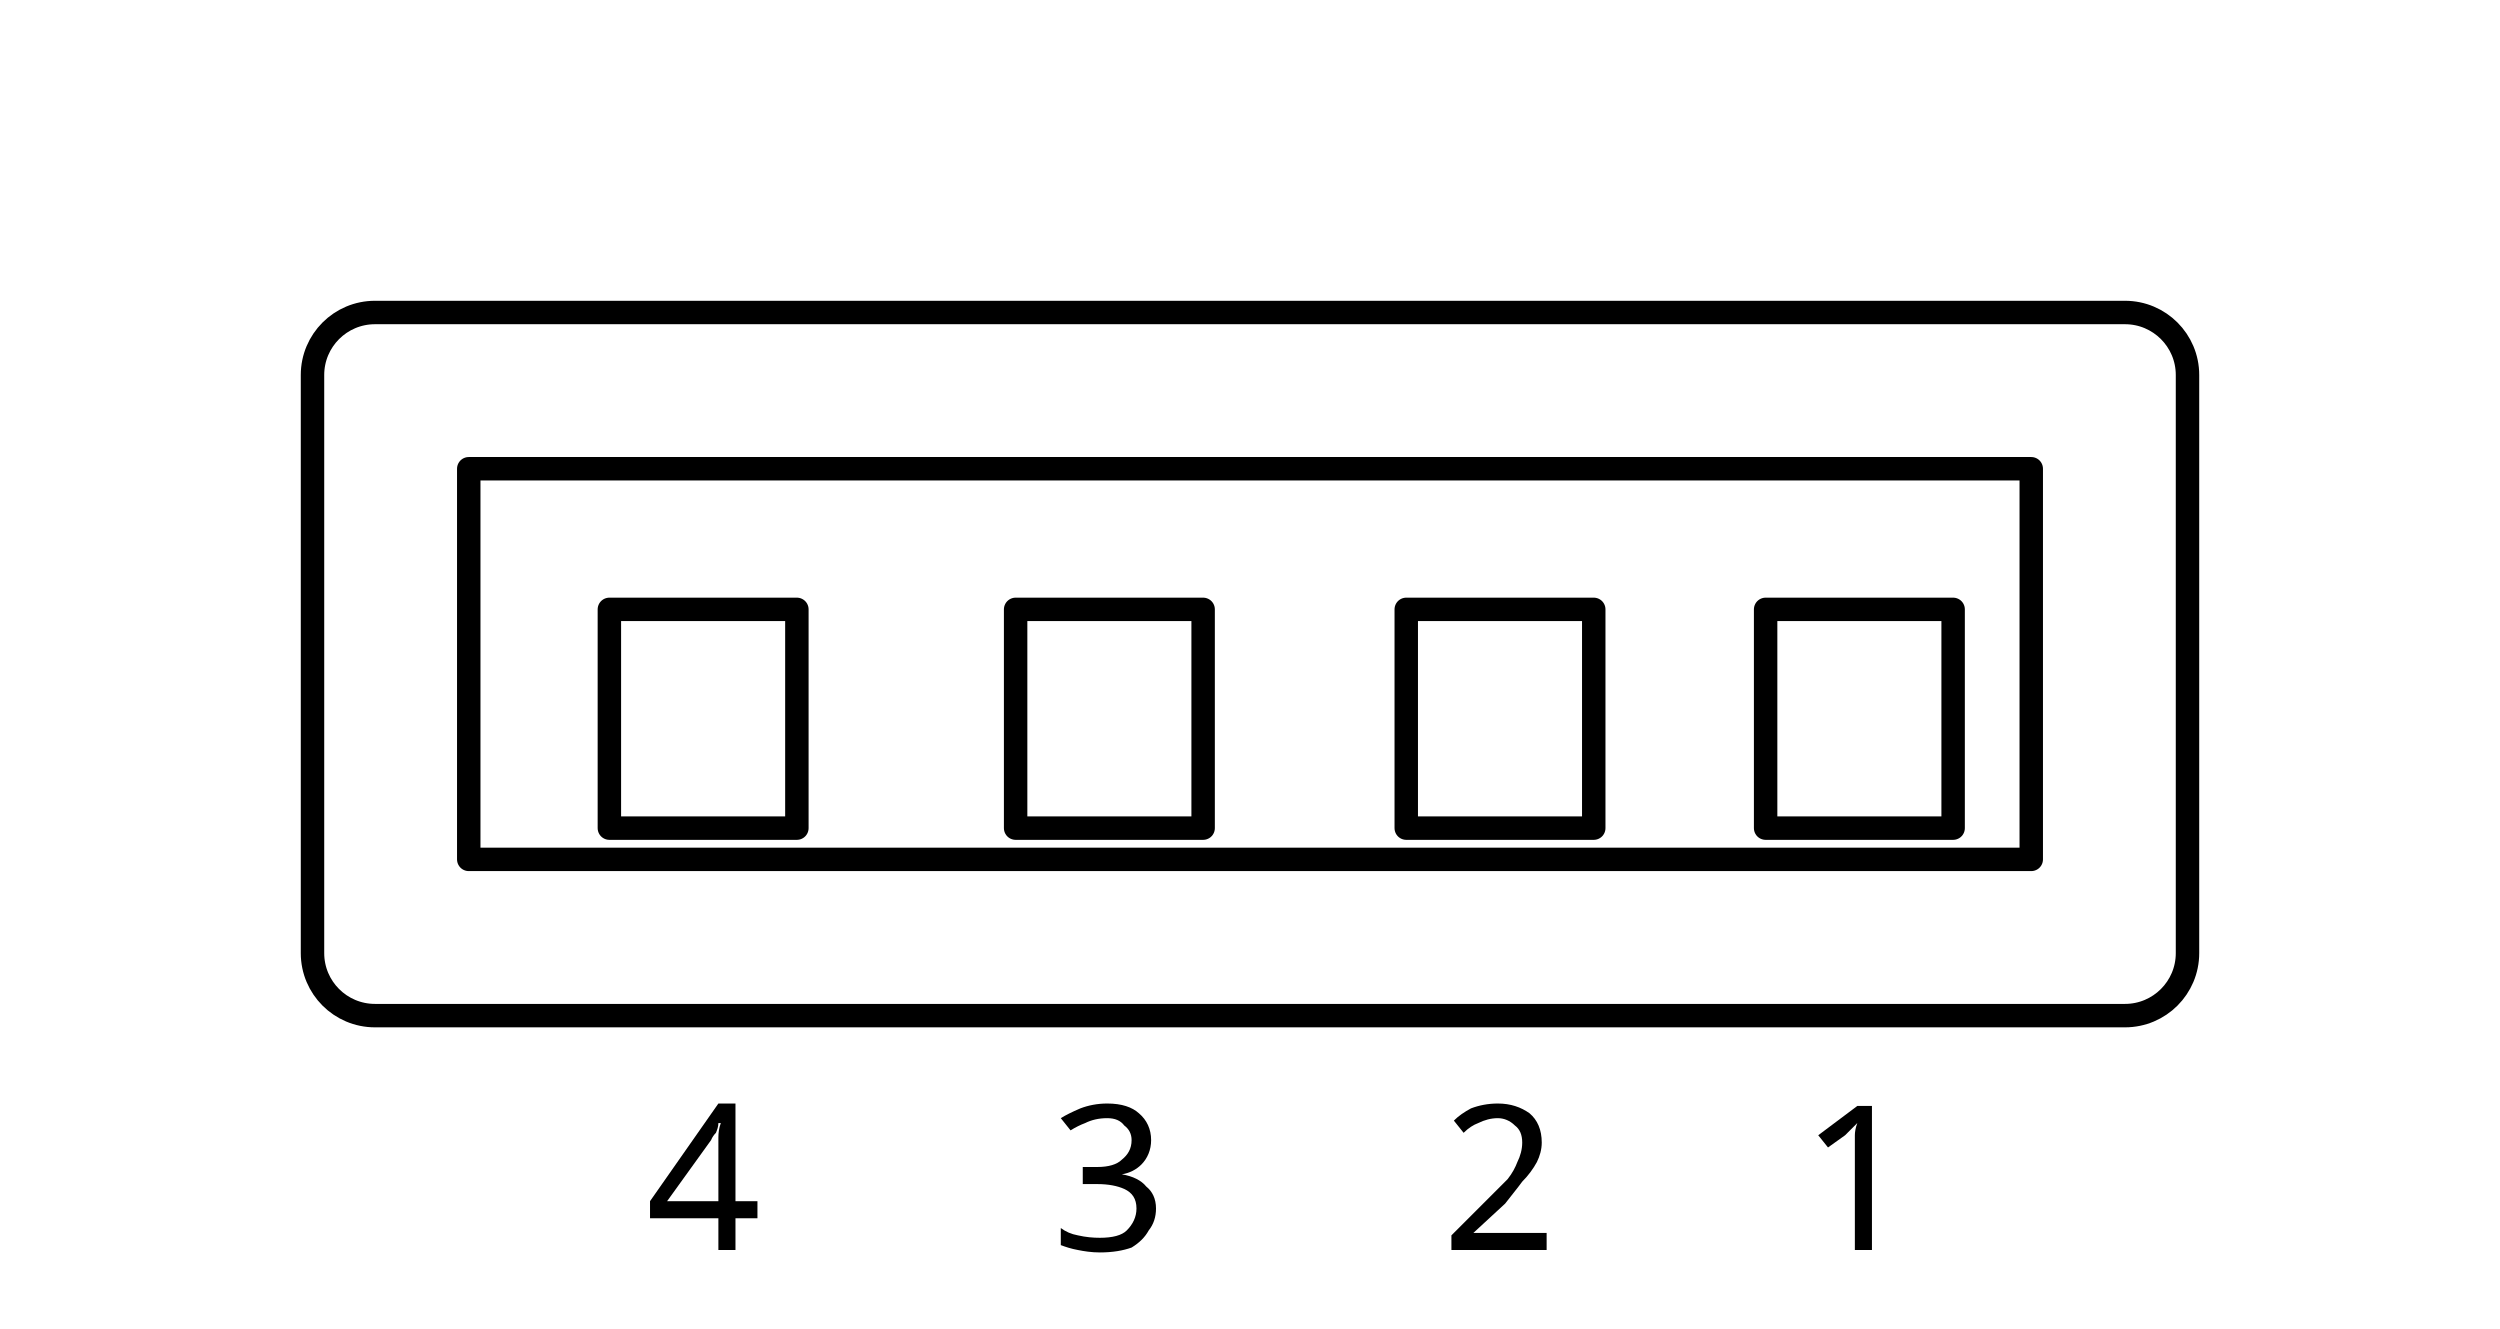
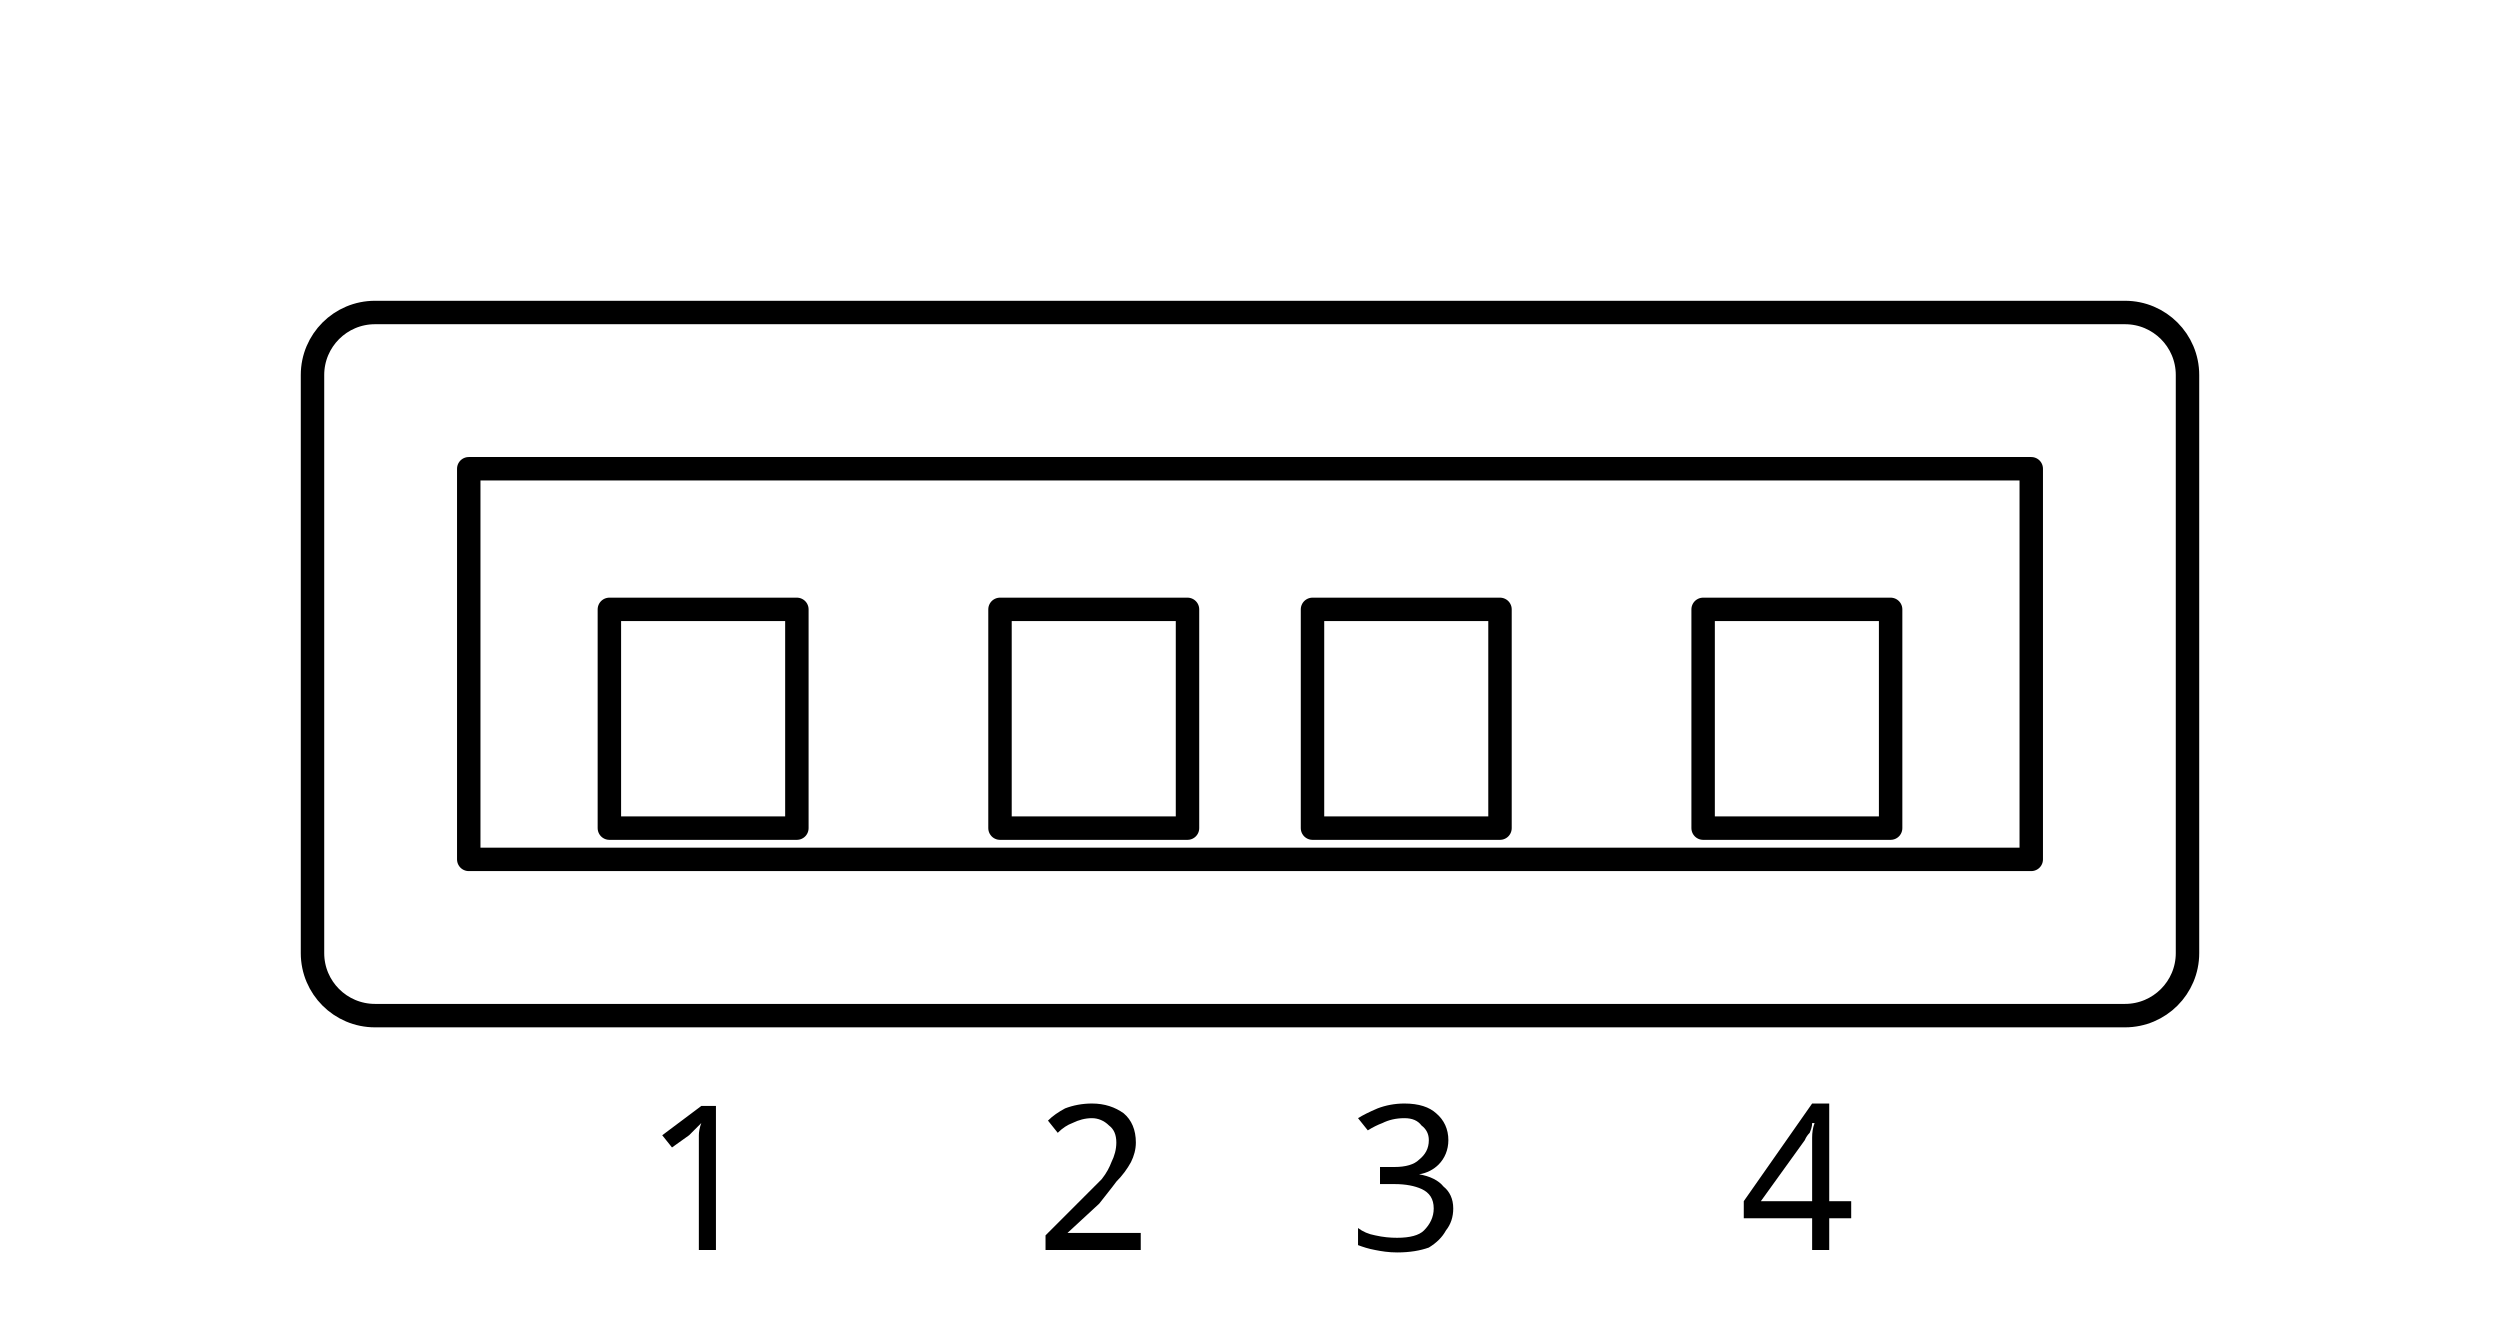
<svg xmlns="http://www.w3.org/2000/svg" viewBox="0 0 16 8.5" width="16mm" height="8.5mm">
  <g fill="none" stroke="currentColor" stroke-width="0.15" stroke-linecap="round" stroke-linejoin="round">
    <rect x="2" y="2" width="12" height="4.5" rx="0.4" />
    <rect x="3" y="3" width="10" height="2.5" />
-     <rect data-pin="1" x="11.3" y="3.9" width="1.2" height="1.4" />
-     <text x="11.9" y="8" font-size="1.3" text-anchor="middle" fill="currentColor" stroke="none" font-family="sans-serif">1</text>
-     <rect data-pin="2" x="9" y="3.9" width="1.2" height="1.4" />
-     <text x="9.6" y="8" font-size="1.3" text-anchor="middle" fill="currentColor" stroke="none" font-family="sans-serif">2</text>
-     <rect data-pin="3" x="6.5" y="3.9" width="1.2" height="1.4" />
-     <text x="7.1" y="8" font-size="1.3" text-anchor="middle" fill="currentColor" stroke="none" font-family="sans-serif">3</text>
-     <rect data-pin="4" x="3.9" y="3.9" width="1.2" height="1.4" />
-     <text x="4.5" y="8" font-size="1.3" text-anchor="middle" fill="currentColor" stroke="none" font-family="sans-serif">4</text>
+     <rect data-pin="1" x="3.9" y="3.9" width="1.2" height="1.4" />
+     <text x="4.5" y="8" font-size="1.3" text-anchor="middle" fill="currentColor" stroke="none" font-family="sans-serif">1</text>
+     <rect data-pin="2" x="6.4" y="3.9" width="1.2" height="1.4" />
+     <text x="7" y="8" font-size="1.3" text-anchor="middle" fill="currentColor" stroke="none" font-family="sans-serif">2</text>
+     <rect data-pin="3" x="8.4" y="3.9" width="1.2" height="1.4" />
+     <text x="9" y="8" font-size="1.3" text-anchor="middle" fill="currentColor" stroke="none" font-family="sans-serif">3</text>
+     <rect data-pin="4" x="10.9" y="3.9" width="1.2" height="1.4" />
+     <text x="11.5" y="8" font-size="1.3" text-anchor="middle" fill="currentColor" stroke="none" font-family="sans-serif">4</text>
  </g>
</svg>
